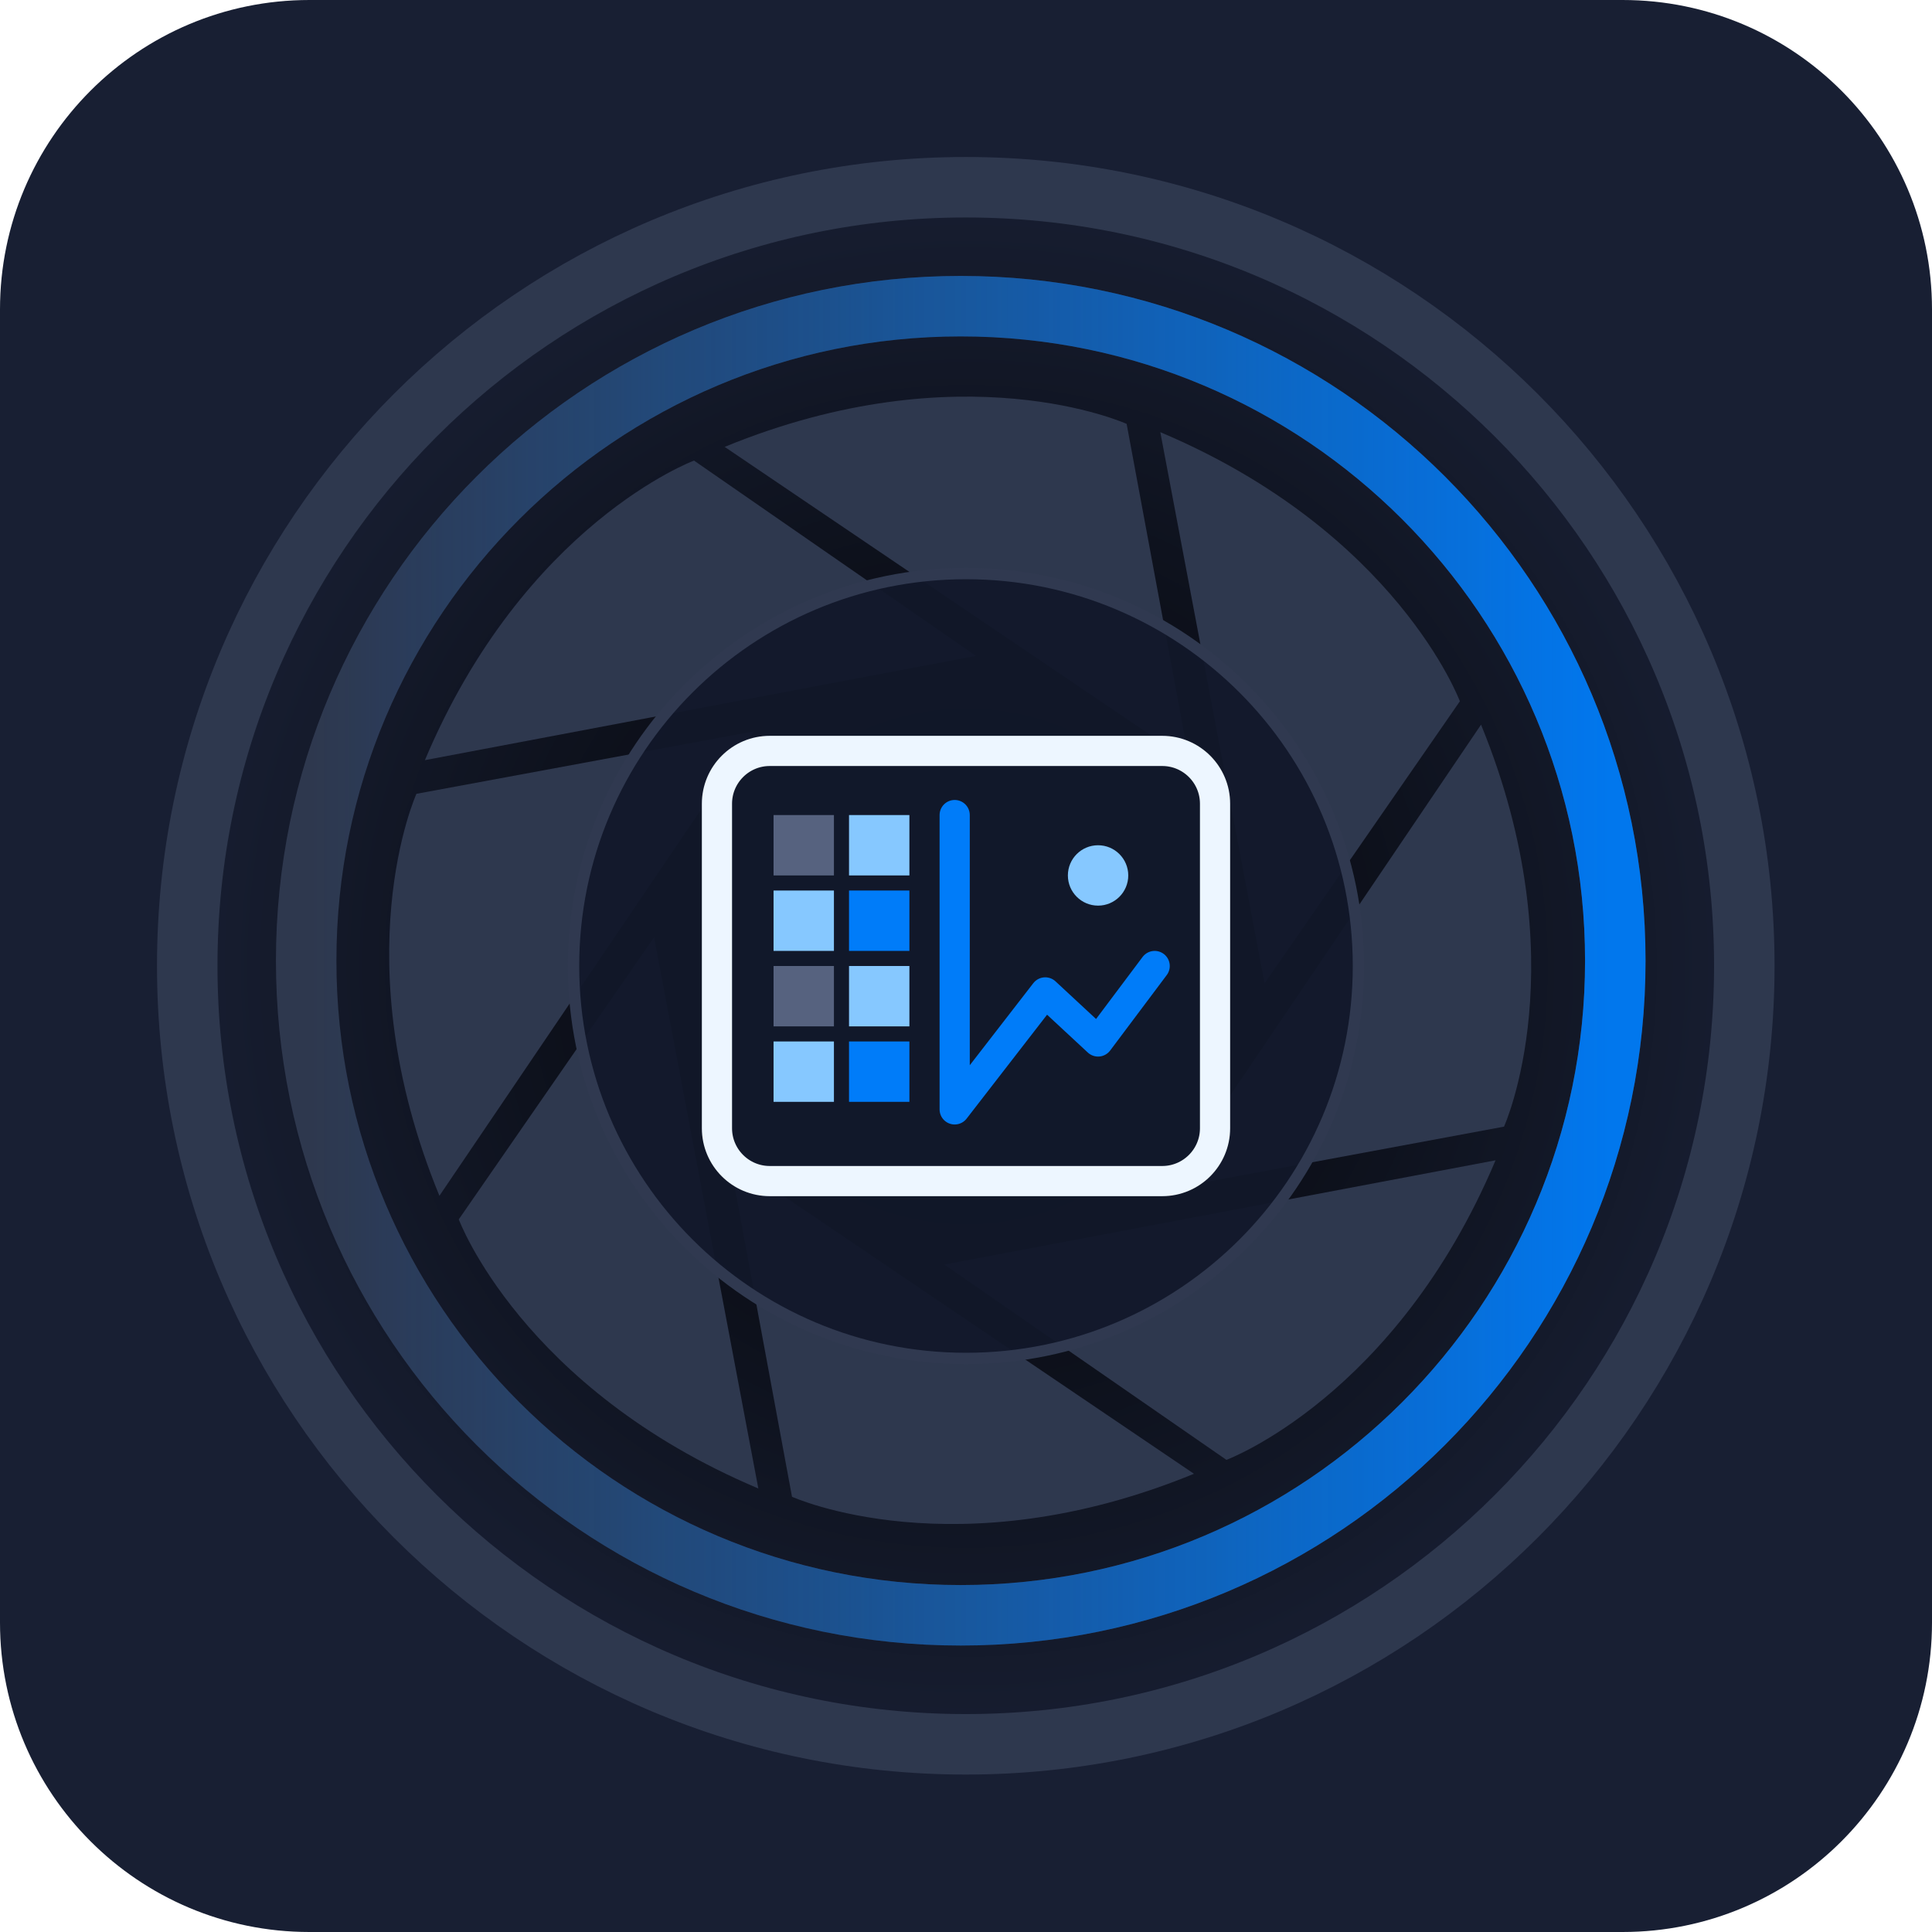
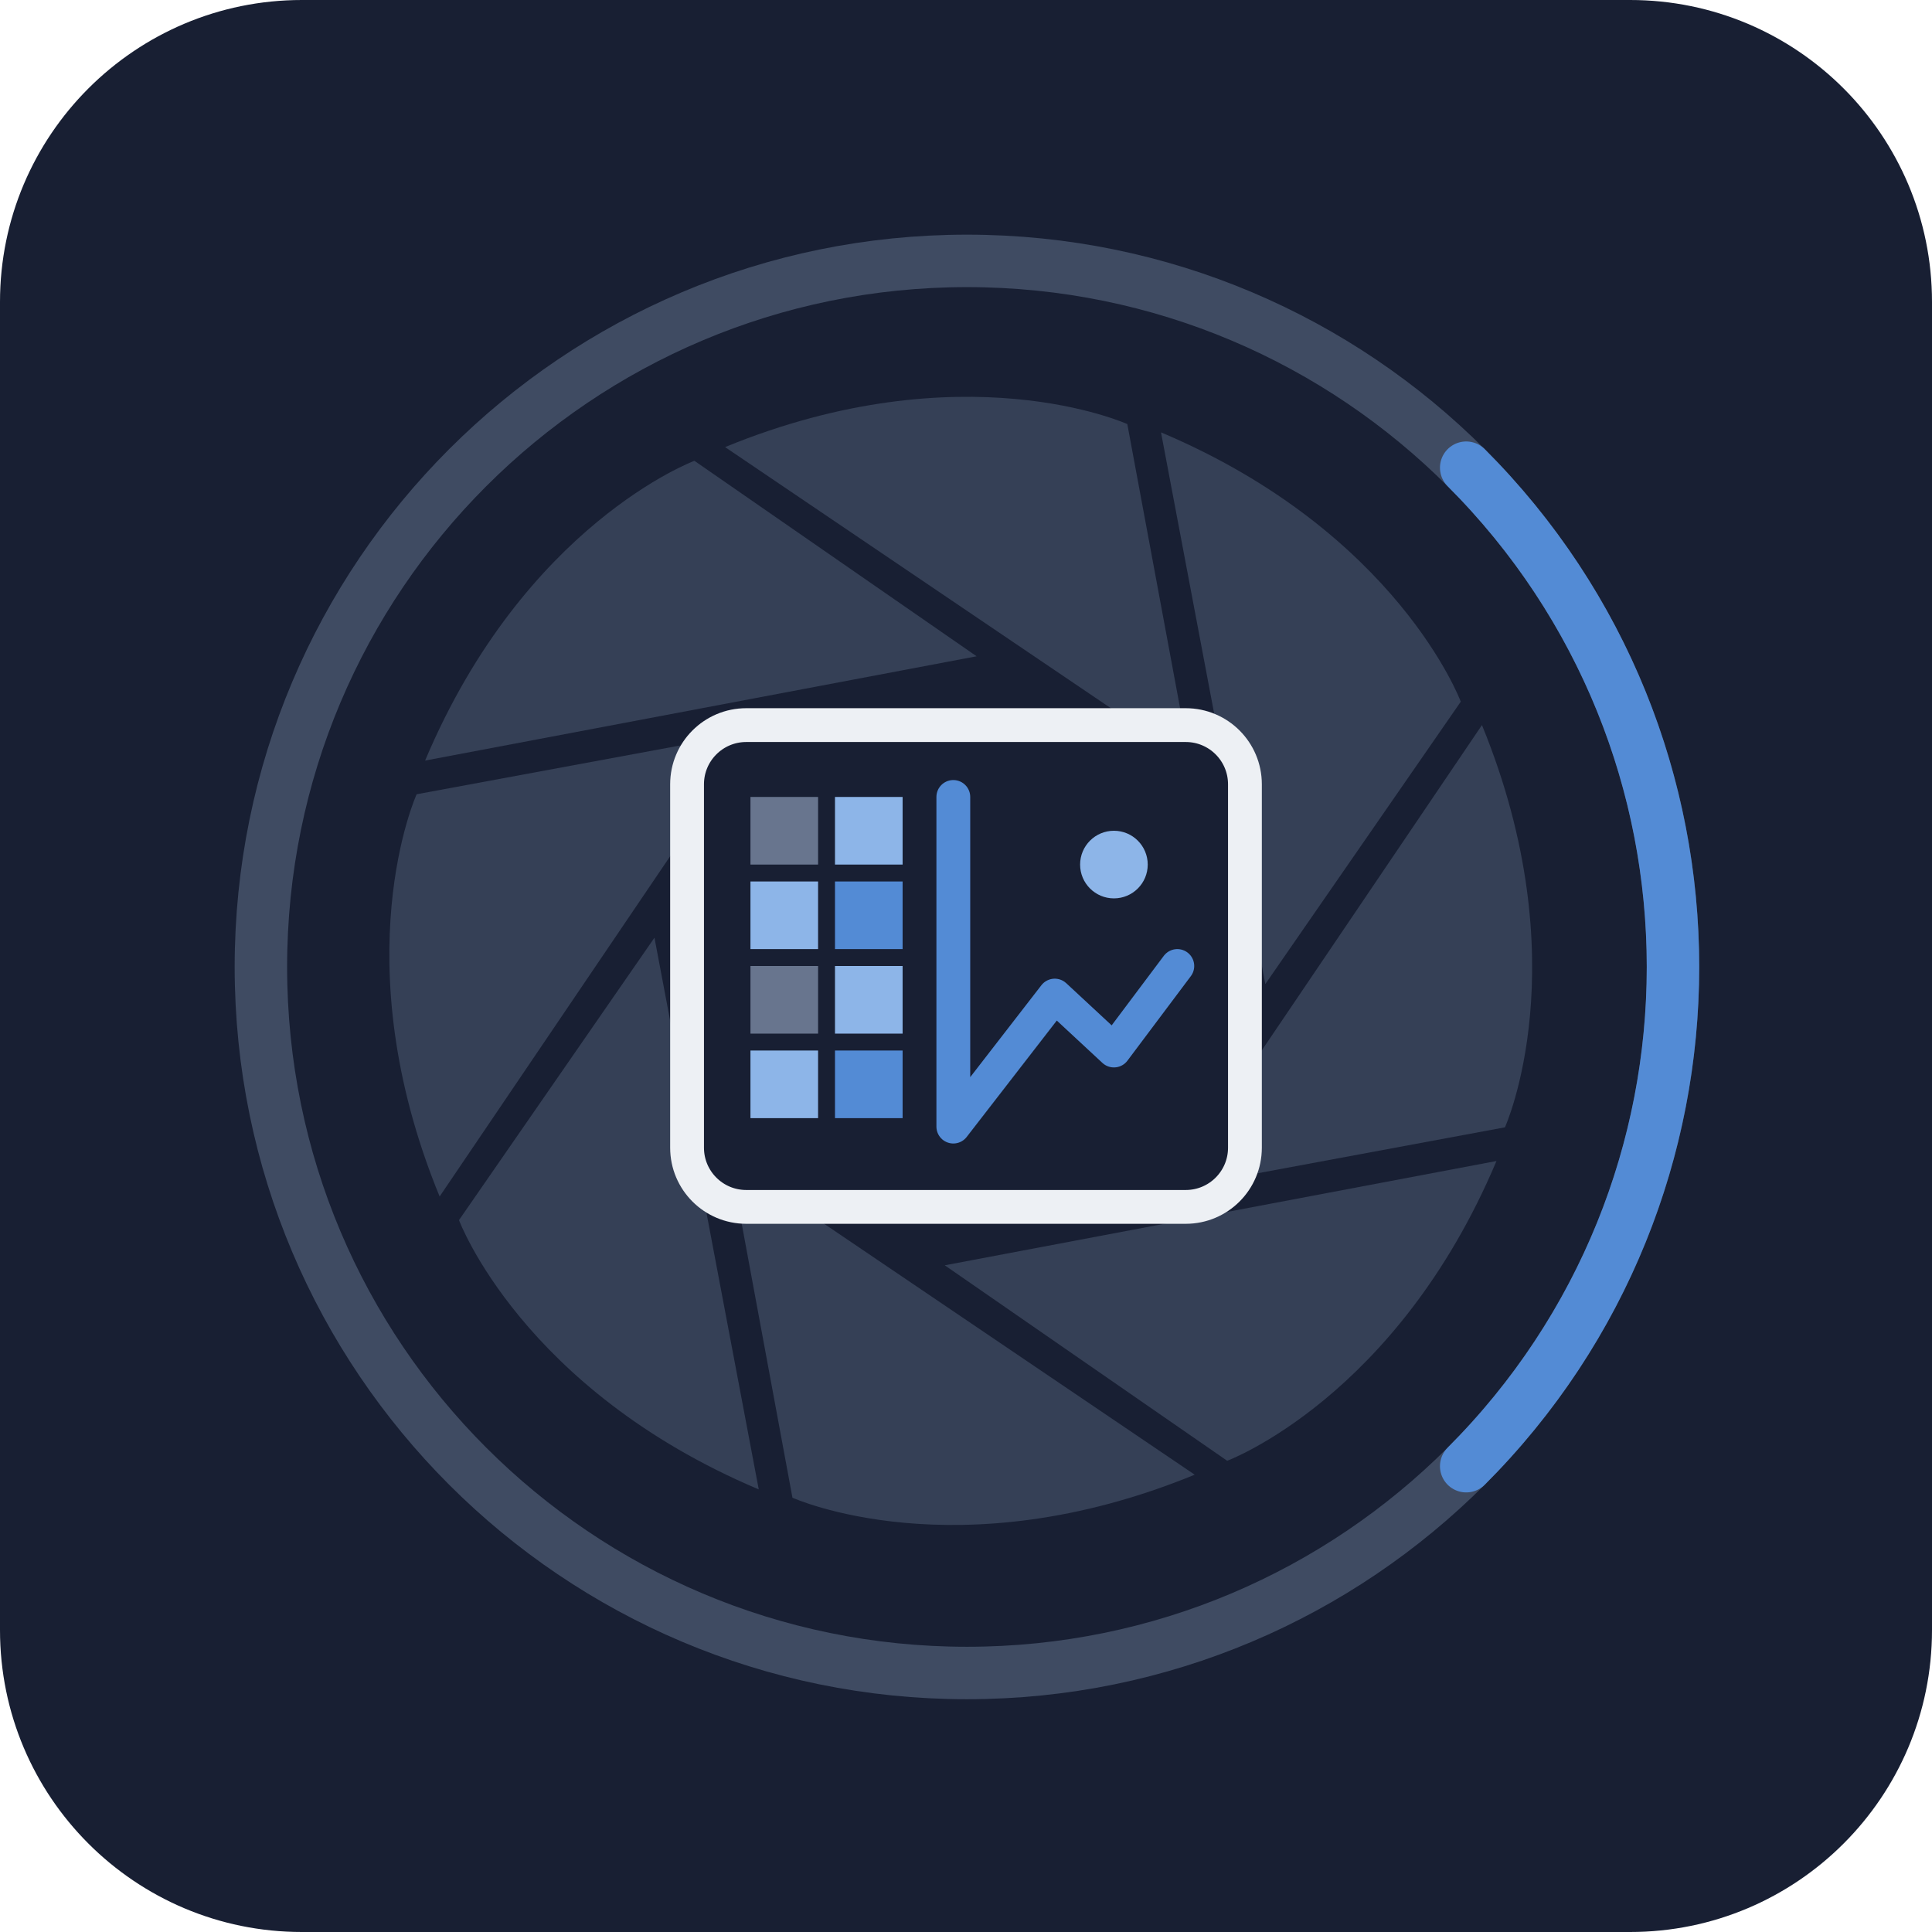
<svg xmlns="http://www.w3.org/2000/svg" width="512" height="512" viewBox="0 0 512 512">
-   <defs>
-     <radialGradient id="inner-circle" cx="50%" cy="50%" r="50%">
-       <stop offset="0" stop-color="#000000" stop-opacity="1" />
-       <stop offset="1" stop-color="#000000" stop-opacity="0" />
-     </radialGradient>
-     <linearGradient id="blue-ring" x1="0" y1="0" x2="1" y2="0">
-       <stop offset="0" stop-color="#007cf9" stop-opacity="0" />
-       <stop offset="1" stop-color="#007cf9" />
-     </linearGradient>
-   </defs>
-   <rect width="512" height="512" rx="82" fill="#181f33" />
-   <g transform="translate(38.4 38.4) scale(.534233)" opacity=".94">
-     <circle cx="407.5" cy="407.5" r="400" fill="url(#inner-circle)" />
-     <g fill="#303950">
-       <path d="m272.4 156.6s-84 31.2-133.5 148.6l273.4-51.7z" />
-       <path d="m134.7 321.9s-37 81.6 11.4 199.4l156.1-230.4z" />
-       <path d="m155.7 533s31.2 83.9 148.6 133.5L252.6 393z" />
-       <path d="m321 670.6s81.5 37 199.4-11.4L290 503.2z" />
-       <path d="m536.5 652.3s84-31.2 133.5-148.6l-273.5 51.7z" />
-       <path d="m662.8 287.6-156 230.5L674.2 487s36.9-81.5-11.4-199.4z" />
-       <path d="m652.3 276s-31.2-83.9-148.6-133.5L555.4 416z" />
-       <path d="m487 138.4s-81.5-37-199.4 11.4l230.5 156z" />
+   <rect width="512" height="512" rx="80" fill="#181F33" />
+   <g transform="translate(38.4 38.4) scale(0.5346012)">
+     <circle cx="407.5" cy="407.5" r="350" fill="none" stroke="#3F4B62" stroke-width="26" />
+     <g fill="#354056">
+       <path d="m 272.4,156.6 c 0,0 -84,31.2 -133.5,148.6 l 273.4,-51.7 z" />
+       <path d="m 134.7,321.9 c 0,0 -37,81.6 11.4,199.4 l 156.1,-230.4 z" />
+       <path d="m 155.7,533 c 0,0 31.2,83.9 148.6,133.5 l -51.7,-273.5 z" />
+       <path d="m 321,670.6 c 0,0 81.5,37 199.4,-11.4 l -230.4,-156 z" />
+       <path d="m 536.5,652.3 c 0,0 84,-31.2 133.5,-148.6 l -273.5,51.7 z" />
+       <path d="m 662.8,287.6 -156,230.5 167.4,-31.1 c 0,0 36.9,-81.5 -11.4,-199.4 z" />
+       <path d="m 652.3,276 c 0,0 -31.2,-83.9 -148.6,-133.5 l 51.7,273.5 z" />
+       <path d="m 487,138.4 c 0,0 -81.5,-37 -199.4,11.4 l 230.5,156 z" />
    </g>
-     <circle cx="404.7" cy="404.7" r="324.7" fill="none" stroke="#303950" stroke-width="30" />
-     <circle cx="407.2" cy="407.2" r="386.2" fill="none" stroke="#303950" stroke-width="30" />
-     <circle cx="404.7" cy="404.7" r="324.7" fill="none" stroke="url(#blue-ring)" stroke-width="30" />
+     <path d="M654.987 160.013 A350 350 0 0 1 654.987 654.987" fill="none" stroke="#538BD5" stroke-width="26" stroke-linecap="round" />
  </g>
-   <circle cx="256" cy="256" r="104" fill="#11182a" fill-opacity=".94" stroke="#303950" stroke-width="3" />
-   <g stroke-linejoin="round">
-     <rect x="190" y="199" width="132" height="114" rx="14" fill="#11182a" stroke="#edf6ff" stroke-width="8" />
-     <g>
-       <rect x="205" y="216" width="16" height="16" fill="#56627f" />
-       <rect x="225" y="216" width="16" height="16" fill="#86c8ff" />
-       <rect x="205" y="236" width="16" height="16" fill="#86c8ff" />
-       <rect x="225" y="236" width="16" height="16" fill="#007cf9" />
-       <rect x="205" y="256" width="16" height="16" fill="#56627f" />
-       <rect x="225" y="256" width="16" height="16" fill="#86c8ff" />
-       <rect x="205" y="276" width="16" height="16" fill="#86c8ff" />
-       <rect x="225" y="276" width="16" height="16" fill="#007cf9" />
+   <g transform="translate(256 256) scale(1.12) translate(-256 -256)">
+     <g stroke-linejoin="round">
+       <rect x="190" y="199" width="132" height="114" rx="14" fill="#181F33" stroke="#EDF0F4" stroke-width="8" />
+       <g>
+         <rect x="205" y="216" width="16" height="16" fill="#68758E" />
+         <rect x="225" y="216" width="16" height="16" fill="#8DB5E8" />
+         <rect x="205" y="236" width="16" height="16" fill="#8DB5E8" />
+         <rect x="225" y="236" width="16" height="16" fill="#538BD5" />
+         <rect x="205" y="256" width="16" height="16" fill="#68758E" />
+         <rect x="225" y="256" width="16" height="16" fill="#8DB5E8" />
+         <rect x="205" y="276" width="16" height="16" fill="#8DB5E8" />
+         <rect x="225" y="276" width="16" height="16" fill="#538BD5" />
+       </g>
+       <path d="M253 294V216m0 78 24-31 14 13 15-20" fill="none" stroke="#538BD5" stroke-linecap="round" stroke-width="8" />
+       <circle cx="291" cy="232" r="8" fill="#8DB5E8" />
    </g>
-     <path d="M253 294V216m0 78 24-31 14 13 15-20" fill="none" stroke="#007cf9" stroke-linecap="round" stroke-width="8" />
-     <circle cx="291" cy="232" r="8" fill="#86c8ff" />
  </g>
</svg>
